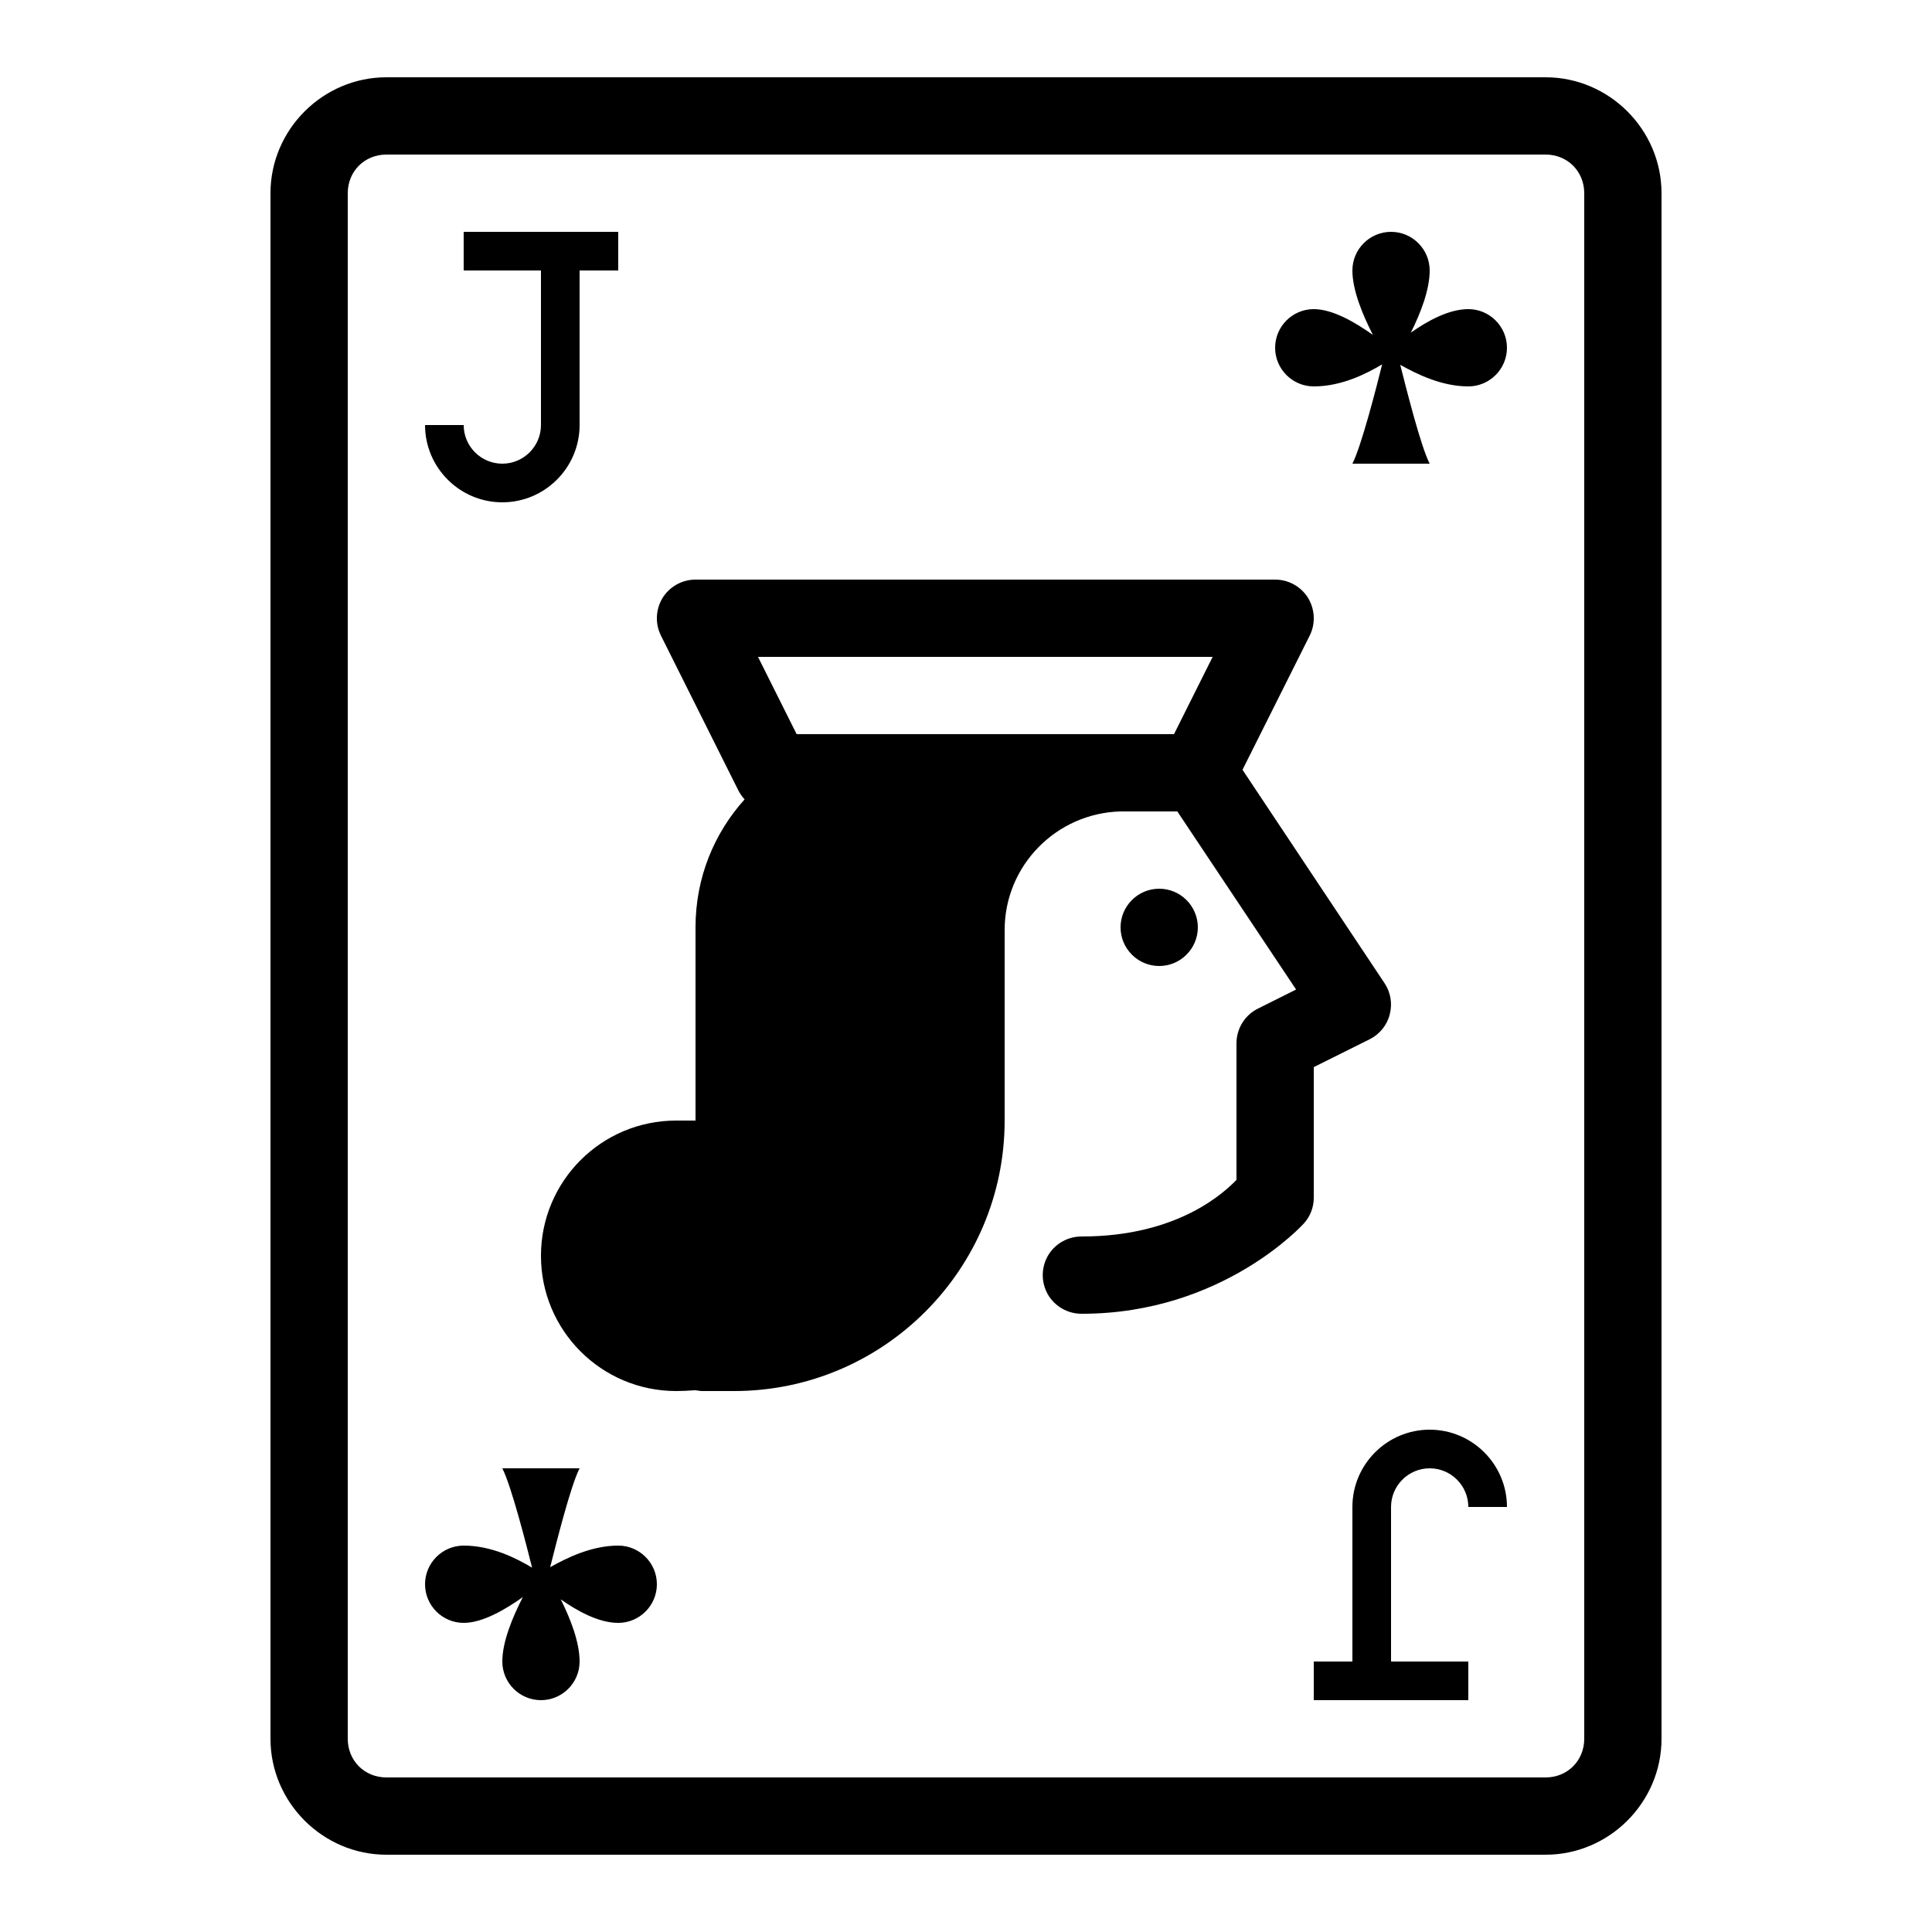
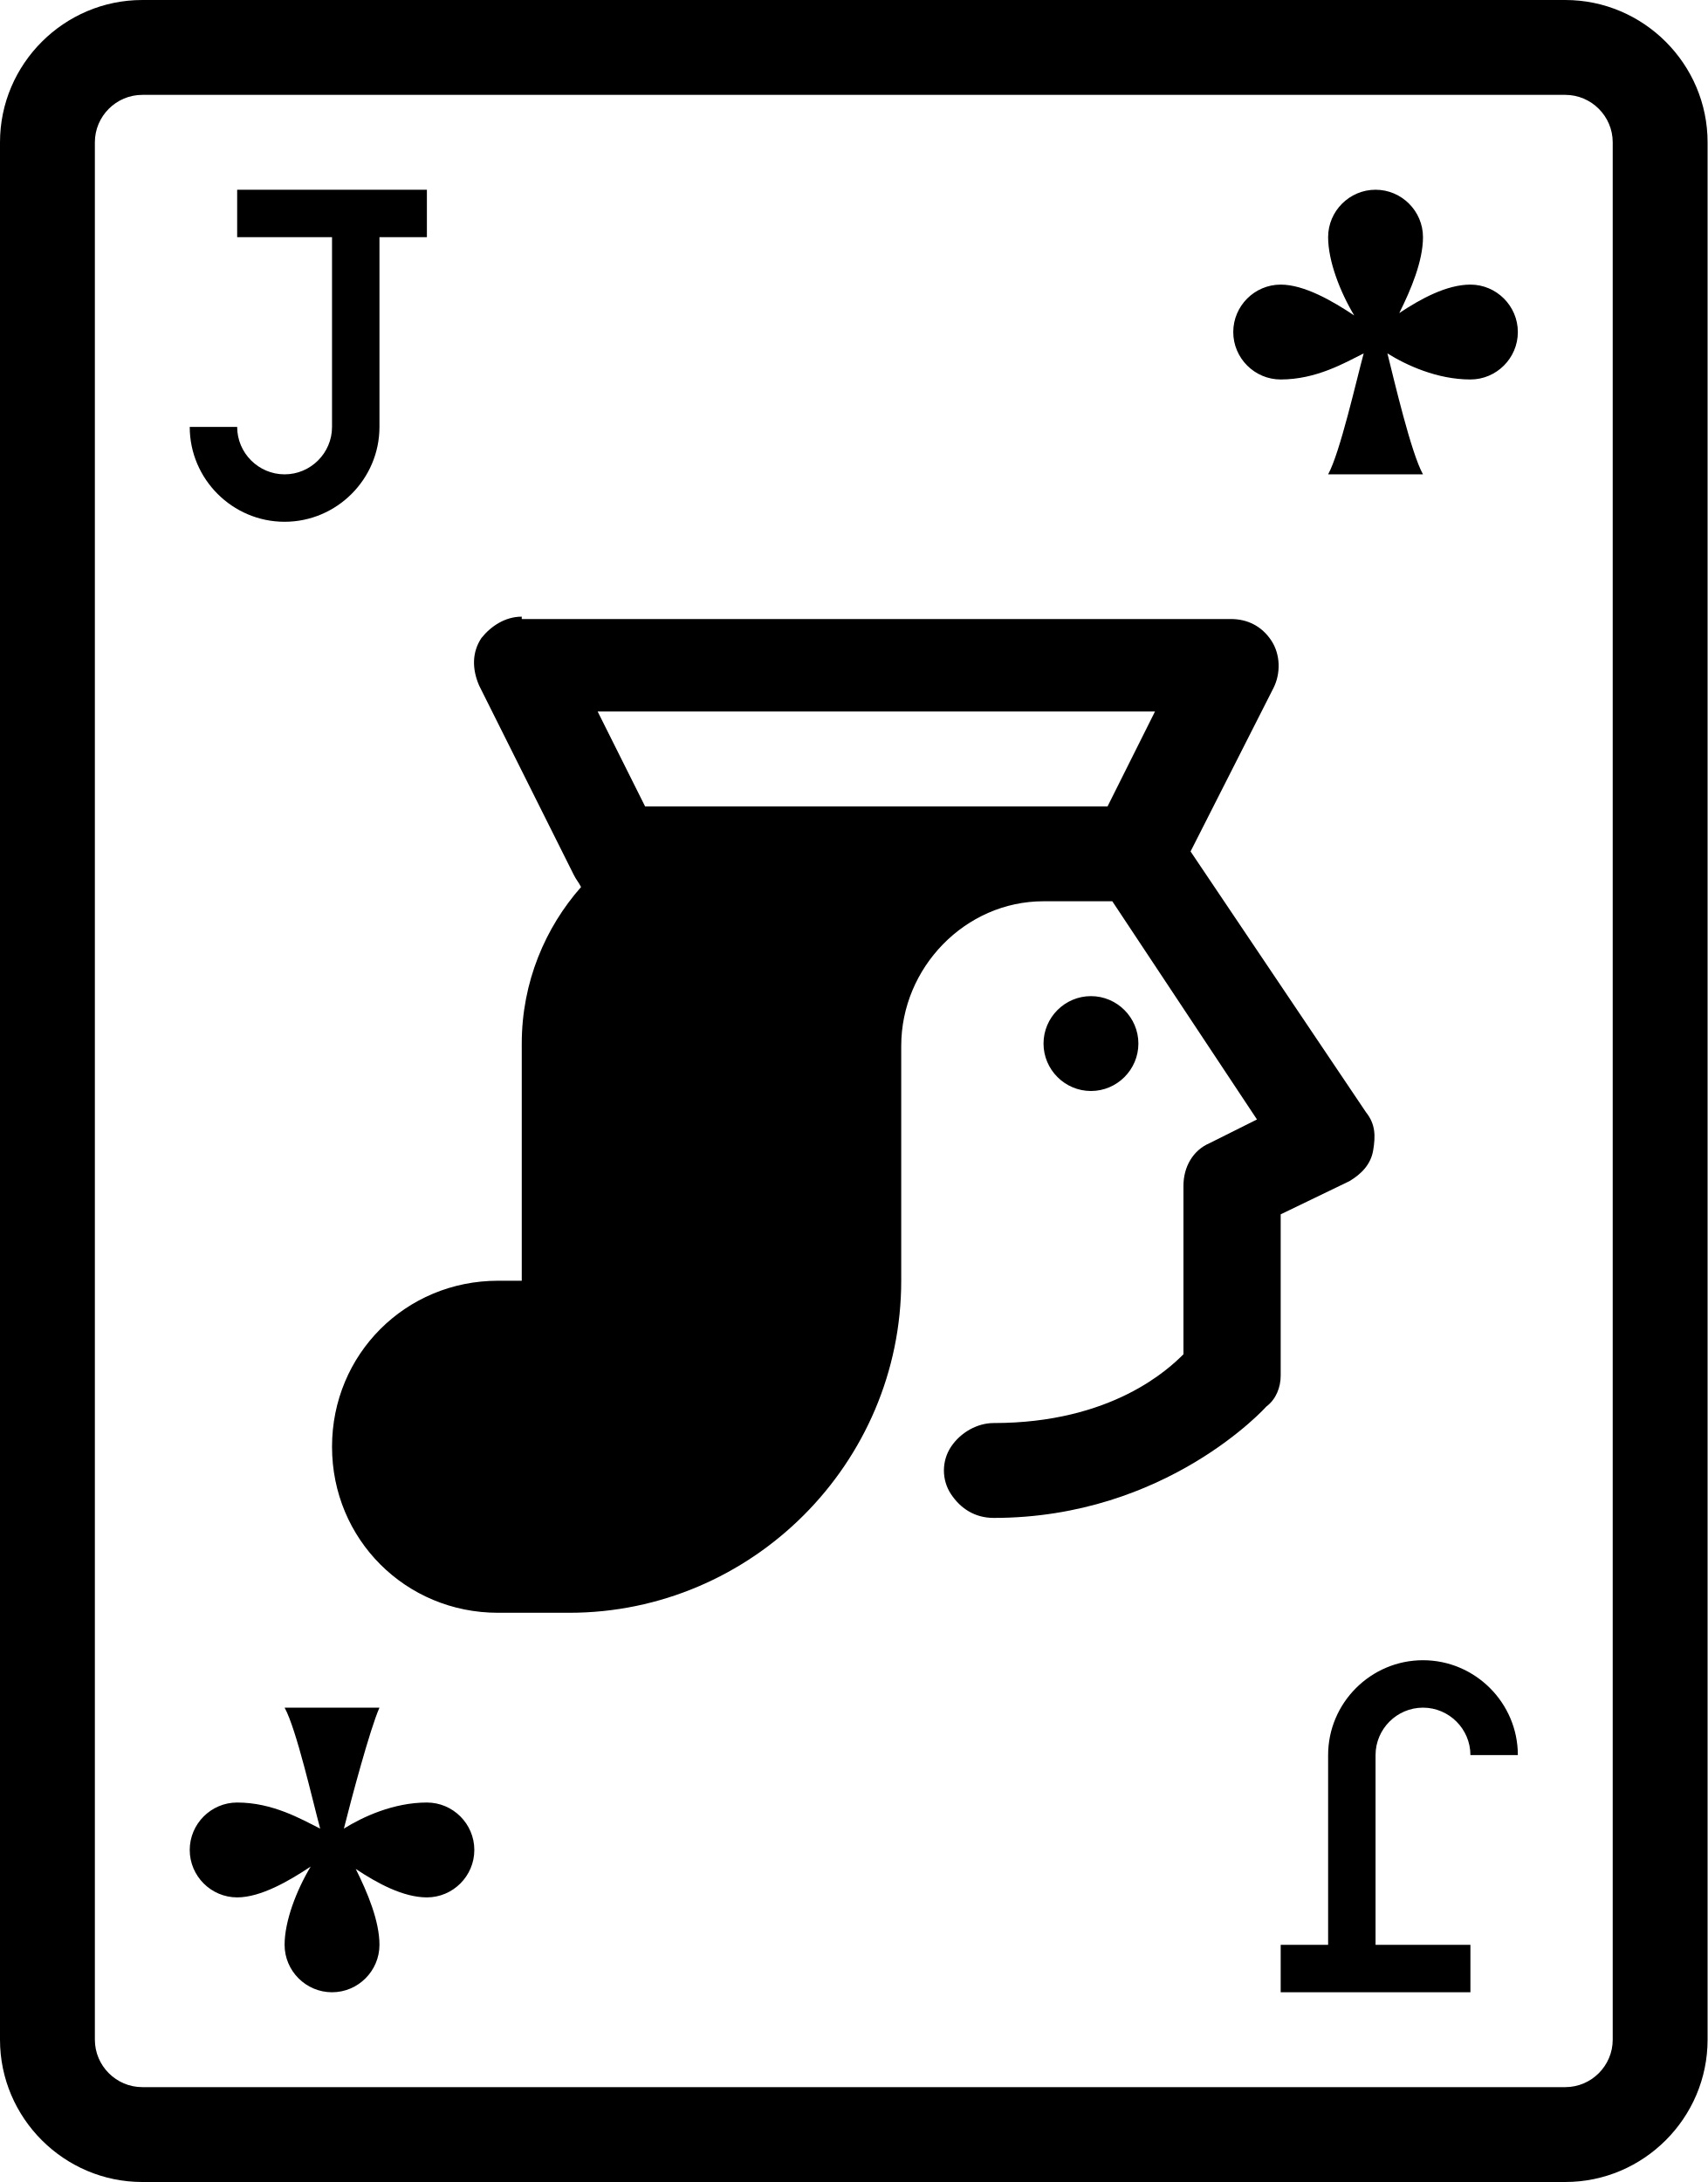
- <svg xmlns="http://www.w3.org/2000/svg" viewBox="0 0 50 50" version="1.1" width="100" height="100" fill="#000000">
+ <svg xmlns="http://www.w3.org/2000/svg" version="1.1" id="Layer_1" x="0px" y="0px" viewBox="0 0 72 92" style="enable-background:new 0 0 72 92;" xml:space="preserve">
  <g id="surface1">
-     <path style=" " d="M 10 2 C 8.355 2 7 3.355 7 5 L 7 45 C 7 46.645 8.355 48 10 48 L 40 48 C 41.645 48 43 46.645 43 45 L 43 5 C 43 3.355 41.645 2 40 2 Z M 10 4 L 40 4 C 40.566 4 41 4.434 41 5 L 41 45 C 41 45.566 40.566 46 40 46 L 10 46 C 9.434 46 9 45.566 9 45 L 9 5 C 9 4.434 9.434 4 10 4 Z M 12 6 L 12 7 L 14 7 L 14 11 C 14 11.551 13.551 12 13 12 C 12.449 12 12 11.551 12 11 L 11 11 C 11 12.102 11.898 13 13 13 C 14.102 13 15 12.102 15 11 L 15 7 L 16 7 L 16 6 Z M 36 6 C 35.449 6 35 6.449 35 7 C 35 7.516 35.266 8.148 35.531 8.668 C 35.082 8.348 34.492 8 34 8 C 33.449 8 33 8.449 33 9 C 33 9.551 33.449 10 34 10 C 34.727 10 35.367 9.668 35.77 9.43 C 35.625 10.012 35.23 11.555 35 12 L 37 12 C 36.77 11.559 36.391 10.043 36.238 9.441 C 36.656 9.676 37.305 10 38 10 C 38.551 10 39 9.551 39 9 C 39 8.449 38.551 8 38 8 C 37.492 8 36.938 8.309 36.512 8.609 C 36.758 8.117 37 7.508 37 7 C 37 6.449 36.551 6 36 6 Z M 18 15 C 17.652 15 17.332 15.18 17.148 15.473 C 16.969 15.77 16.949 16.137 17.105 16.449 L 19.105 20.449 C 19.148 20.535 19.203 20.613 19.27 20.688 C 18.484 21.562 18 22.711 18 24 L 18 29 L 17.5 29 C 15.566 29 14 30.566 14 32.5 C 14 34.434 15.566 36 17.5 36 C 17.648 36 17.812 35.992 17.977 35.98 C 18.043 35.98 18.102 36 18.172 36 L 19 36 C 22.859 36 26 32.859 26 29 L 26 24.07 C 26 22.398 27.34 21.043 29 21 L 30.469 21 L 33.543 25.609 L 32.551 26.105 C 32.215 26.273 32 26.621 32 27 L 32 30.535 C 31.707 30.836 30.508 32 28 32 C 27.641 31.996 27.305 32.184 27.121 32.496 C 26.941 32.809 26.941 33.191 27.121 33.504 C 27.305 33.816 27.641 34.004 28 34 C 31.66 34 33.75 31.656 33.75 31.656 C 33.91 31.477 34 31.242 34 31 L 34 27.617 L 35.449 26.895 C 35.703 26.766 35.895 26.535 35.965 26.258 C 36.039 25.98 35.992 25.684 35.832 25.445 L 32.156 19.922 L 33.895 16.449 C 34.051 16.137 34.031 15.77 33.852 15.473 C 33.668 15.18 33.348 15 33 15 Z M 19.617 17 L 31.383 17 L 30.383 19 L 20.617 19 Z M 30 23 C 29.449 23 29 23.449 29 24 C 29 24.551 29.449 25 30 25 C 30.551 25 31 24.551 31 24 C 31 23.449 30.551 23 30 23 Z M 37 37 C 35.898 37 35 37.898 35 39 L 35 43 L 34 43 L 34 44 L 38 44 L 38 43 L 36 43 L 36 39 C 36 38.449 36.449 38 37 38 C 37.551 38 38 38.449 38 39 L 39 39 C 39 37.898 38.102 37 37 37 Z M 13 38 C 13.23 38.445 13.625 39.988 13.77 40.57 C 13.367 40.332 12.727 40 12 40 C 11.449 40 11 40.449 11 41 C 11 41.551 11.449 42 12 42 C 12.492 42 13.082 41.652 13.531 41.332 C 13.266 41.852 13 42.484 13 43 C 13 43.551 13.449 44 14 44 C 14.551 44 15 43.551 15 43 C 15 42.492 14.758 41.883 14.512 41.391 C 14.938 41.691 15.492 42 16 42 C 16.551 42 17 41.551 17 41 C 17 40.449 16.551 40 16 40 C 15.305 40 14.656 40.324 14.238 40.559 C 14.391 39.957 14.77 38.441 15 38 Z " />
+     <path d="M6,0C2.7,0,0,2.7,0,6v80c0,3.3,2.7,6,6,6h60c3.3,0,6-2.7,6-6V6c0-3.3-2.7-6-6-6H6z M6,4h60c1.1,0,2,0.9,2,2v80   c0,1.1-0.9,2-2,2H6c-1.1,0-2-0.9-2-2V6C4,4.9,4.9,4,6,4z M10,8v2h4v8c0,1.1-0.9,2-2,2s-2-0.9-2-2H8c0,2.2,1.8,4,4,4   c2.2,0,4-1.8,4-4v-8h2V8H10z M58,8c-1.1,0-2,0.9-2,2c0,1,0.5,2.3,1.1,3.3C56.2,12.7,55,12,54,12c-1.1,0-2,0.9-2,2s0.9,2,2,2   c1.5,0,2.7-0.7,3.5-1.1C57.2,16,56.5,19.1,56,20h4c-0.5-0.9-1.2-3.9-1.5-5.1c0.8,0.5,2.1,1.1,3.5,1.1c1.1,0,2-0.9,2-2s-0.9-2-2-2   c-1,0-2.1,0.6-3,1.2c0.5-1,1-2.2,1-3.2C60,8.9,59.1,8,58,8z M22,26c-0.7,0-1.3,0.4-1.7,0.9c-0.4,0.6-0.4,1.3-0.1,2l4,8   c0.1,0.2,0.2,0.3,0.3,0.5C23,39.1,22,41.4,22,44v10h-1c-3.9,0-7,3.1-7,7s3.1,7,7,7c0.3,0,0.6,0,1,0c0.1,0,0.2,0,0.4,0H24   c7.7,0,14-6.3,14-14v-9.9c0-3.3,2.7-6.1,6-6.1h2.9l6.1,9.2l-2,1c-0.7,0.3-1.1,1-1.1,1.8v7.1c-0.6,0.6-3,2.9-8,2.9   c-0.7,0-1.4,0.4-1.8,1c-0.4,0.6-0.4,1.4,0,2c0.4,0.6,1,1,1.8,1c7.3,0,11.5-4.7,11.5-4.7C53.8,59,54,58.5,54,58v-6.8l2.9-1.4   c0.5-0.3,0.9-0.7,1-1.3c0.1-0.6,0.1-1.1-0.3-1.6l-7.4-11l3.5-6.9c0.3-0.6,0.3-1.4-0.1-2c-0.4-0.6-1-0.9-1.7-0.9H22z M25.2,30h23.5   l-2,4H27.2L25.2,30z M46,42c-1.1,0-2,0.9-2,2s0.9,2,2,2s2-0.9,2-2S47.1,42,46,42z M60,70c-2.2,0-4,1.8-4,4v8h-2v2h8v-2h-4v-8   c0-1.1,0.9-2,2-2s2,0.9,2,2h2C64,71.8,62.2,70,60,70z M12,72c0.5,0.9,1.2,4,1.5,5.1C12.7,76.7,11.5,76,10,76c-1.1,0-2,0.9-2,2   s0.9,2,2,2c1,0,2.2-0.7,3.1-1.3C12.5,79.7,12,81,12,82c0,1.1,0.9,2,2,2s2-0.9,2-2c0-1-0.5-2.2-1-3.2c0.9,0.6,2,1.2,3,1.2   c1.1,0,2-0.9,2-2s-0.9-2-2-2c-1.4,0-2.7,0.6-3.5,1.1c0.3-1.2,1.1-4.2,1.5-5.1H12z" />
  </g>
</svg>
